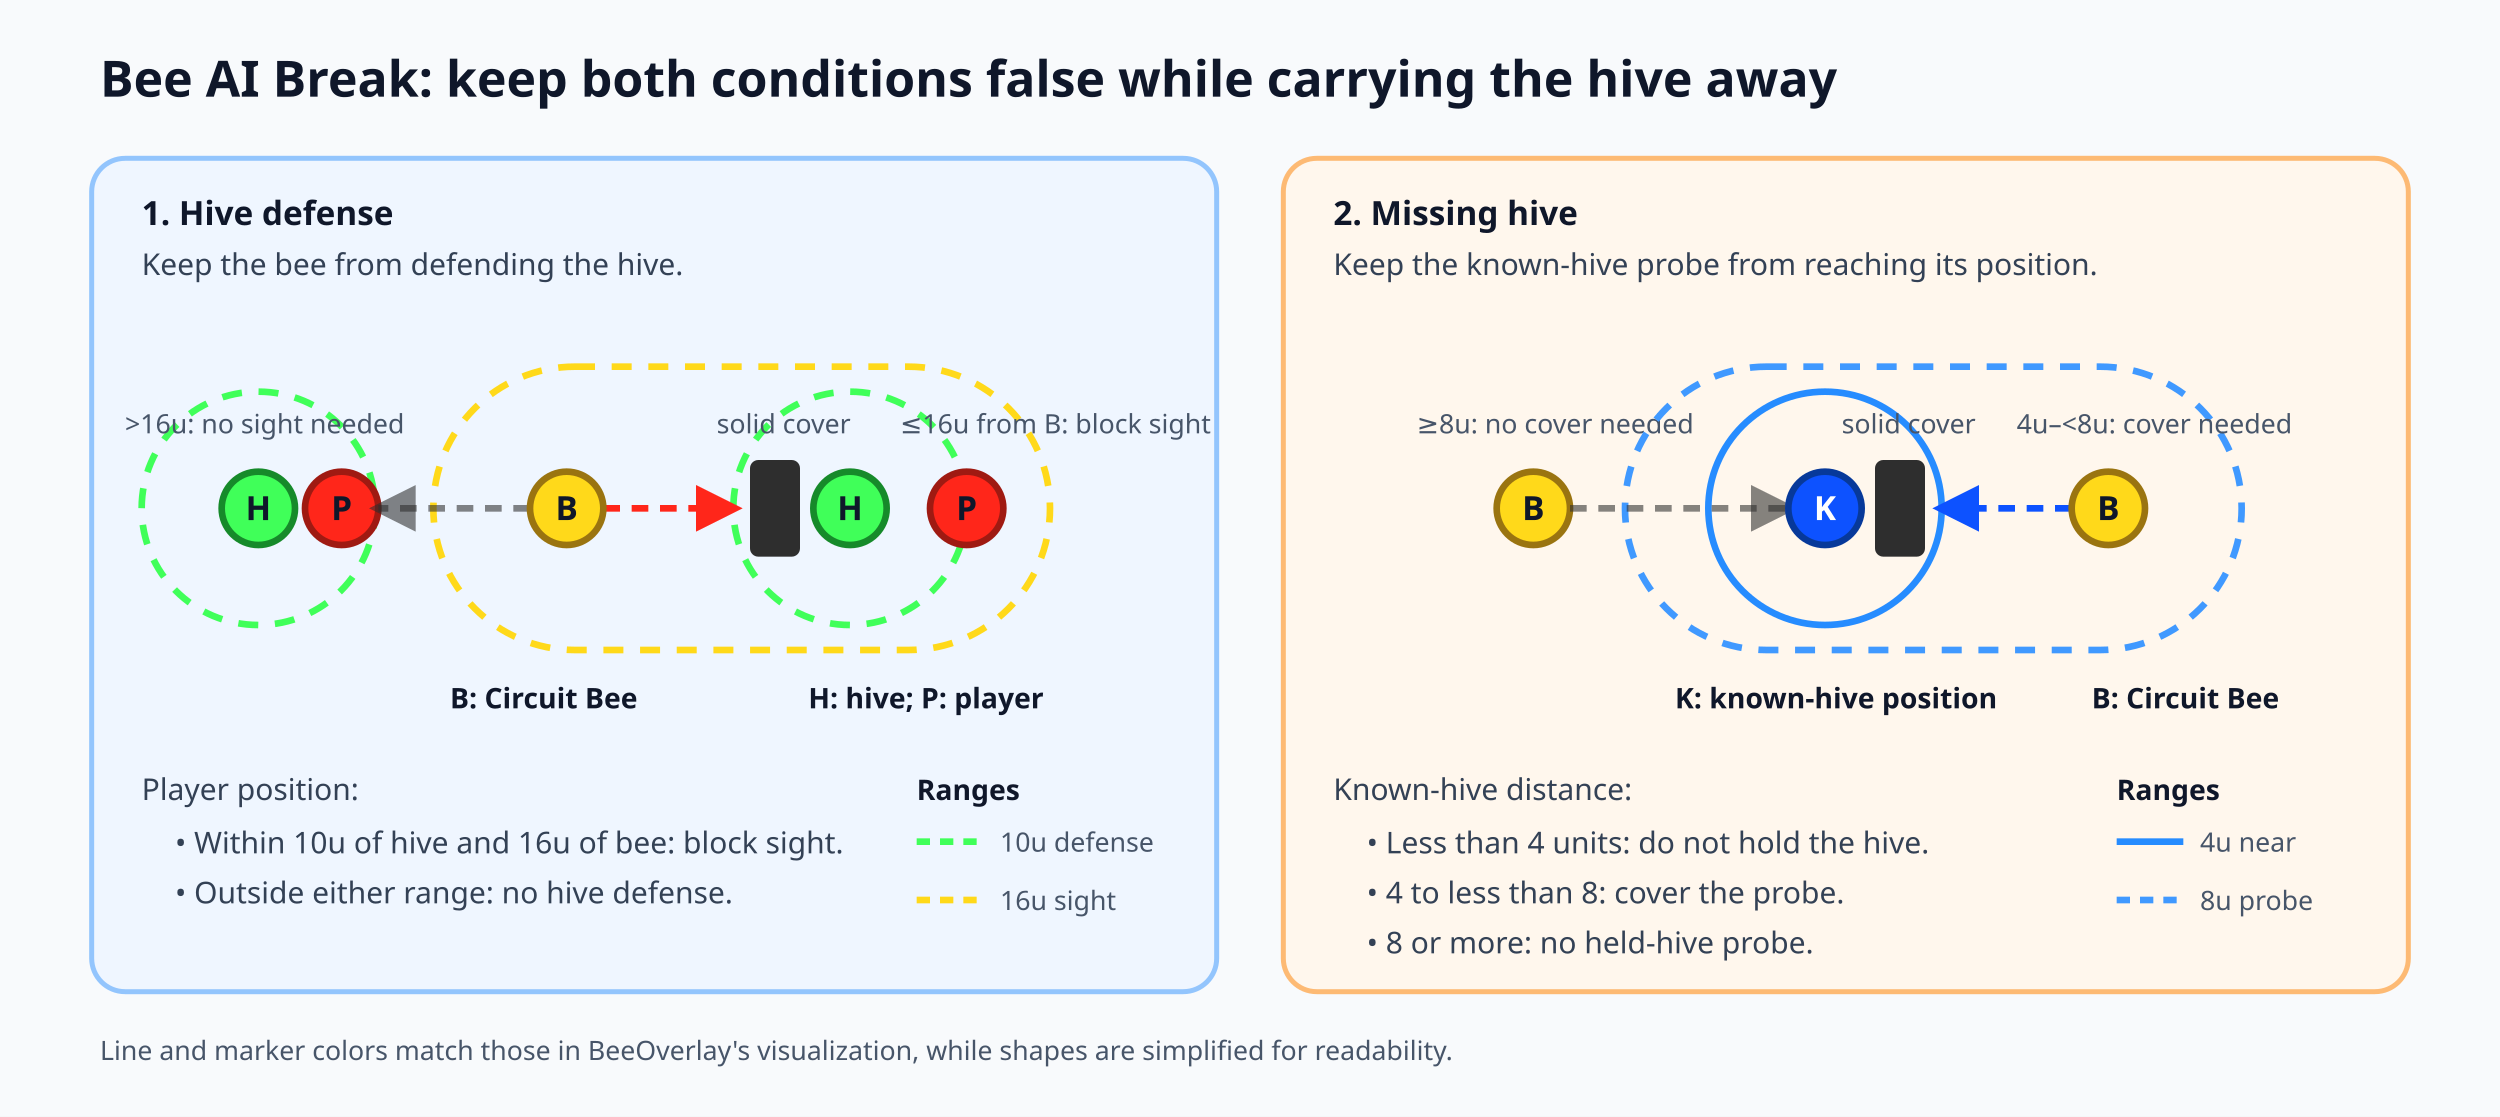
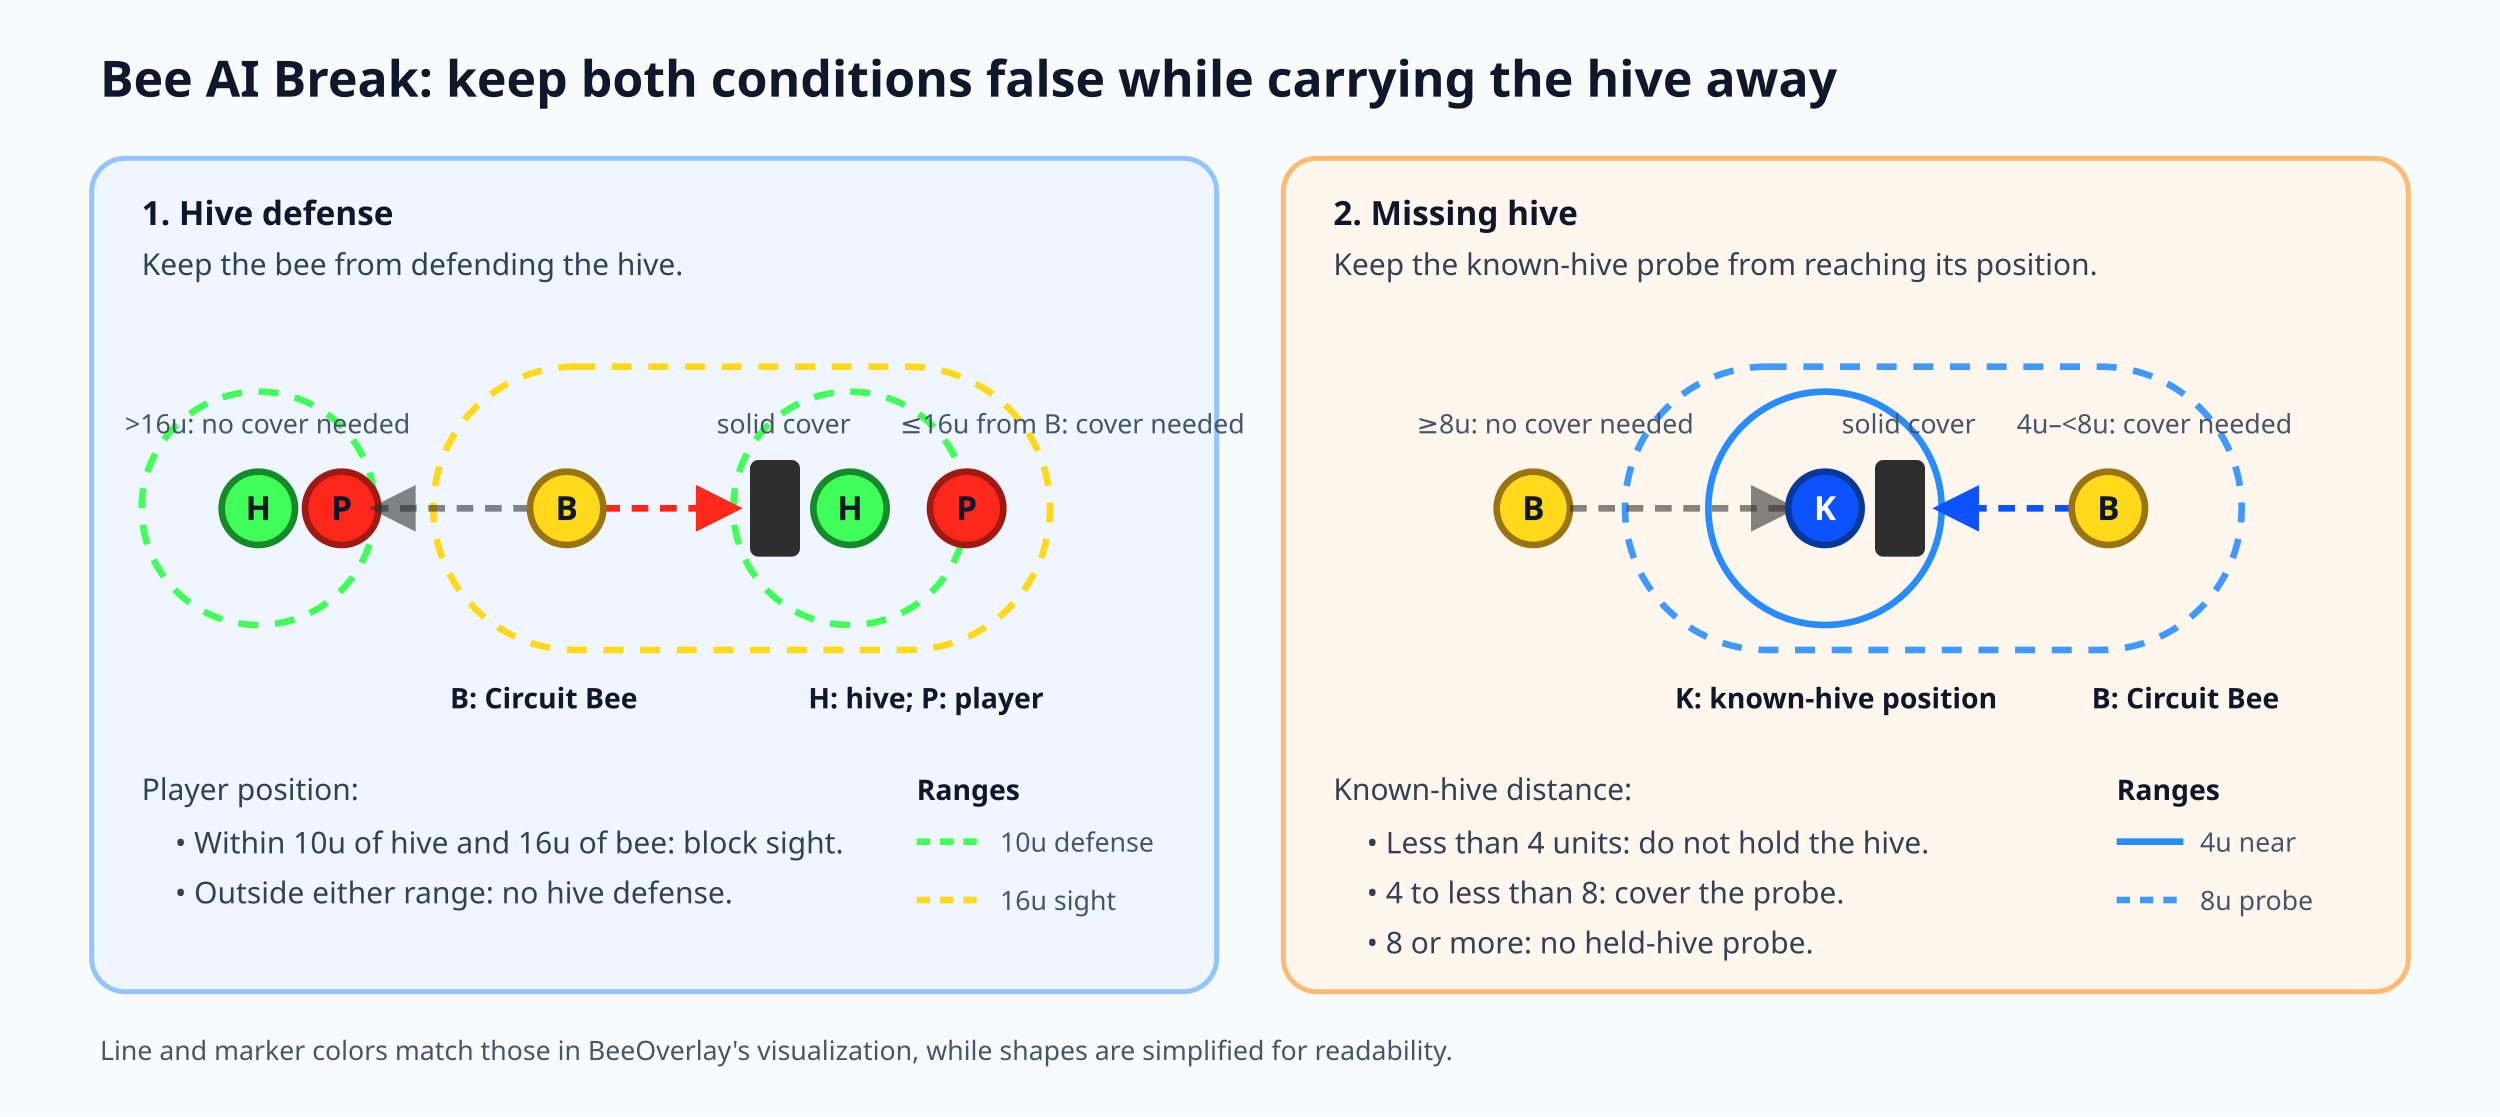
<svg xmlns="http://www.w3.org/2000/svg" width="1500" height="670" viewBox="0 0 1500 670" role="img" aria-labelledby="title desc">
  <defs>
    <marker id="arrow" viewBox="0 0 10 10" refX="8" refY="5" markerWidth="7" markerHeight="7" orient="auto-start-reverse">
      <path d="M 0 0 L 10 5 L 0 10 z" fill="#334155" />
    </marker>
    <marker id="sight-arrow" viewBox="0 0 10 10" refX="8" refY="5" markerWidth="7" markerHeight="7" orient="auto-start-reverse">
      <path d="M 0 0 L 10 5 L 0 10 z" fill="#FF261A" />
    </marker>
    <marker id="probe-arrow" viewBox="0 0 10 10" refX="8" refY="5" markerWidth="7" markerHeight="7" orient="auto-start-reverse">
      <path d="M 0 0 L 10 5 L 0 10 z" fill="#0D52FF" />
    </marker>
    <marker id="inactive-arrow" viewBox="0 0 10 10" refX="8" refY="5" markerWidth="7" markerHeight="7" orient="auto-start-reverse">
      <path d="M 0 0 L 10 5 L 0 10 z" fill="#2E2E2E" fill-opacity="0.58" />
    </marker>
    <style>
      .heading { font: 700 30px sans-serif; fill: #0f172a; }
      .subheading { font: 700 20px sans-serif; fill: #0f172a; }
      .body { font: 18px sans-serif; fill: #334155; }
      .small { font: 16px sans-serif; fill: #475569; }
      .label { font: 700 17px sans-serif; fill: #0f172a; }
      .marker { font: 700 20px sans-serif; fill: #0f172a; text-anchor: middle; dominant-baseline: middle; }
      .marker-light { font: 700 20px sans-serif; fill: #ffffff; text-anchor: middle; dominant-baseline: middle; }
    </style>
  </defs>
  <rect width="1500" height="670" fill="#f8fafc" />
  <text x="60" y="58" class="heading">Bee AI Break: keep both conditions false while carrying the hive away</text>
  <g transform="translate(0 -30)">
    <rect x="55" y="125" width="675" height="500" rx="20" fill="#eff6ff" stroke="#93c5fd" stroke-width="3" />
    <text x="85" y="165" class="subheading">1. Hive defense</text>
    <text x="85" y="195" class="body">Keep the bee from defending the hive.</text>
    <circle cx="155" cy="335" r="70" fill="none" stroke="#40FF59" stroke-width="4" stroke-dasharray="12 10" />
    <circle cx="155" cy="335" r="22" fill="#40FF59" stroke="#168A2A" stroke-width="4" />
    <text x="155" y="335" class="marker">H</text>
    <circle cx="205" cy="335" r="22" fill="#FF261A" stroke="#9F1A12" stroke-width="4" />
    <text x="205" y="335" class="marker">P</text>
-     <text x="75" y="290" class="small">&gt;16u: no sight needed</text>
+     <text x="75" y="290" class="small">&gt;16u: no cover needed</text>
    <rect x="260" y="250" width="370" height="170" rx="85" fill="none" stroke="#FFD91A" stroke-width="4" stroke-dasharray="12 10" />
    <circle cx="510" cy="335" r="70" fill="none" stroke="#40FF59" stroke-width="4" stroke-dasharray="12 10" />
    <path d="M 318 335 H 227" fill="none" stroke="#2E2E2E" stroke-opacity="0.58" stroke-width="4" stroke-dasharray="10 7" marker-end="url(#inactive-arrow)" />
    <path d="M 362 335 H 440" fill="none" stroke="#FF261A" stroke-width="4" stroke-dasharray="10 7" marker-end="url(#sight-arrow)" />
    <rect x="450" y="306" width="30" height="58" rx="5" fill="#2E2E2E" />
    <text x="430" y="290" class="small">solid cover</text>
    <circle cx="340" cy="335" r="22" fill="#FFD91A" stroke="#9A7410" stroke-width="4" />
    <text x="340" y="335" class="marker">B</text>
    <circle cx="510" cy="335" r="22" fill="#40FF59" stroke="#168A2A" stroke-width="4" />
    <text x="510" y="335" class="marker">H</text>
    <circle cx="580" cy="335" r="22" fill="#FF261A" stroke="#9F1A12" stroke-width="4" />
    <text x="580" y="335" class="marker">P</text>
-     <text x="540" y="290" class="small">≤16u from B: block sight</text>
+     <text x="540" y="290" class="small">≤16u from B: cover needed</text>
    <text x="270" y="455" class="label">B: Circuit Bee</text>
    <text x="485" y="455" class="label">H: hive; P: player</text>
    <text x="85" y="510" class="body">Player position:</text>
    <text x="105" y="542" class="body">• Within 10u of hive and 16u of bee: block sight.</text>
    <text x="105" y="572" class="body">• Outside either range: no hive defense.</text>
    <text x="550" y="510" class="label">Ranges</text>
    <path d="M 550 535 H 590" fill="none" stroke="#40FF59" stroke-width="4" stroke-dasharray="8 6" />
    <text x="600" y="541" class="small">10u defense</text>
    <path d="M 550 570 H 590" fill="none" stroke="#FFD91A" stroke-width="4" stroke-dasharray="8 6" />
    <text x="600" y="576" class="small">16u sight</text>
    <rect x="770" y="125" width="675" height="500" rx="20" fill="#fff7ed" stroke="#fdba74" stroke-width="3" />
    <text x="800" y="165" class="subheading">2. Missing hive</text>
    <text x="800" y="195" class="body">Keep the known-hive probe from reaching its position.</text>
-     <text x="850" y="290" class="small">≥8u: no cover needed</text>
    <circle cx="920" cy="335" r="22" fill="#FFD91A" stroke="#9A7410" stroke-width="4" />
    <text x="920" y="335" class="marker">B</text>
    <rect x="975" y="250" width="370" height="170" rx="85" fill="none" stroke="#4099FF" stroke-width="4" stroke-dasharray="12 10" />
    <circle cx="1095" cy="335" r="70" fill="none" stroke="#268CFF" stroke-width="4" />
    <path d="M 942 335 H 1073" fill="none" stroke="#2E2E2E" stroke-opacity="0.58" stroke-width="4" stroke-dasharray="10 7" marker-end="url(#inactive-arrow)" />
    <text x="1105" y="290" class="small">solid cover</text>
    <path d="M 1243 335 H 1165" fill="none" stroke="#0D52FF" stroke-width="4" stroke-dasharray="10 7" marker-end="url(#probe-arrow)" />
    <rect x="1125" y="306" width="30" height="58" rx="5" fill="#2E2E2E" />
    <circle cx="1095" cy="335" r="22" fill="#0D52FF" stroke="#07399A" stroke-width="4" />
    <text x="1095" y="335" class="marker-light">K</text>
    <text x="1005" y="455" class="label">K: known-hive position</text>
    <circle cx="1265" cy="335" r="22" fill="#FFD91A" stroke="#9A7410" stroke-width="4" />
    <text x="1265" y="335" class="marker">B</text>
+     <text x="850" y="290" class="small">≥8u: no cover needed</text>
    <text x="1210" y="290" class="small">4u–&lt;8u: cover needed</text>
    <text x="1255" y="455" class="label">B: Circuit Bee</text>
    <text x="800" y="510" class="body">Known-hive distance:</text>
    <text x="820" y="542" class="body">• Less than 4 units: do not hold the hive.</text>
    <text x="820" y="572" class="body">• 4 to less than 8: cover the probe.</text>
    <text x="820" y="602" class="body">• 8 or more: no held-hive probe.</text>
    <text x="1270" y="510" class="label">Ranges</text>
    <path d="M 1270 535 H 1310" fill="none" stroke="#268CFF" stroke-width="4" />
    <text x="1320" y="541" class="small">4u near</text>
    <path d="M 1270 570 H 1310" fill="none" stroke="#4099FF" stroke-width="4" stroke-dasharray="8 6" />
    <text x="1320" y="576" class="small">8u probe</text>
  </g>
  <text x="60" y="636" class="small">Line and marker colors match those in BeeOverlay's visualization, while shapes are simplified for readability.</text>
</svg>
